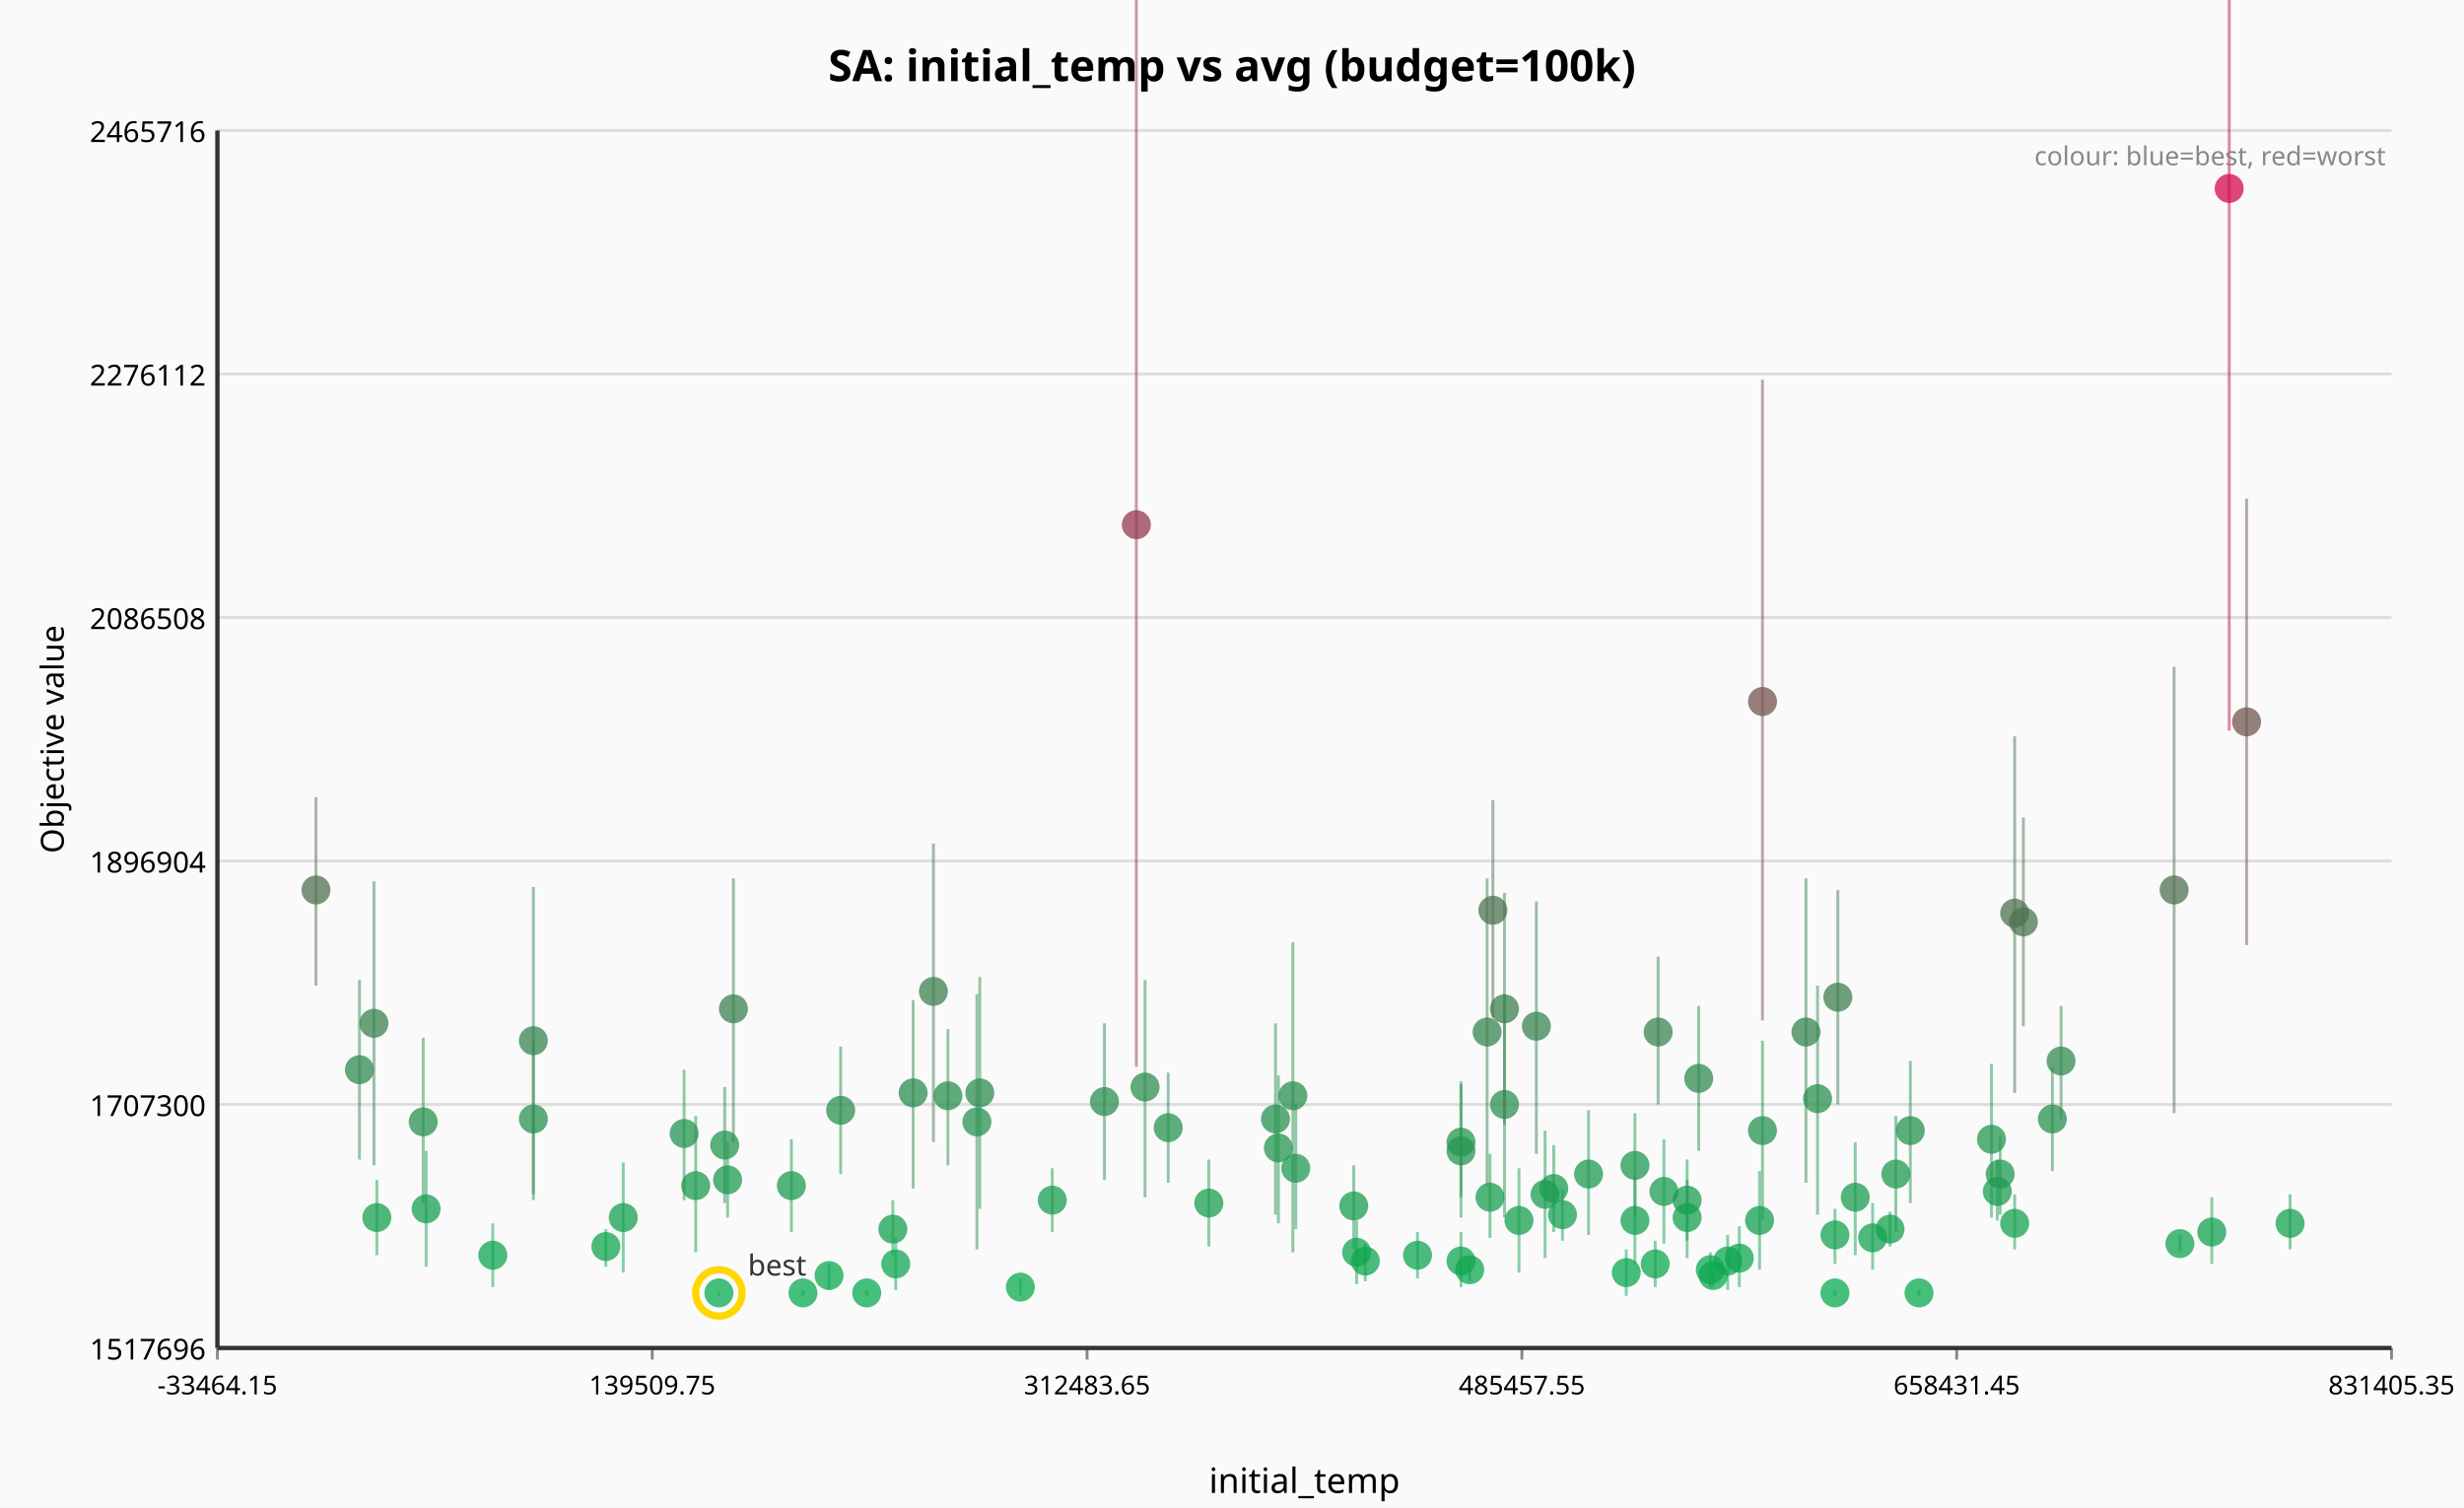
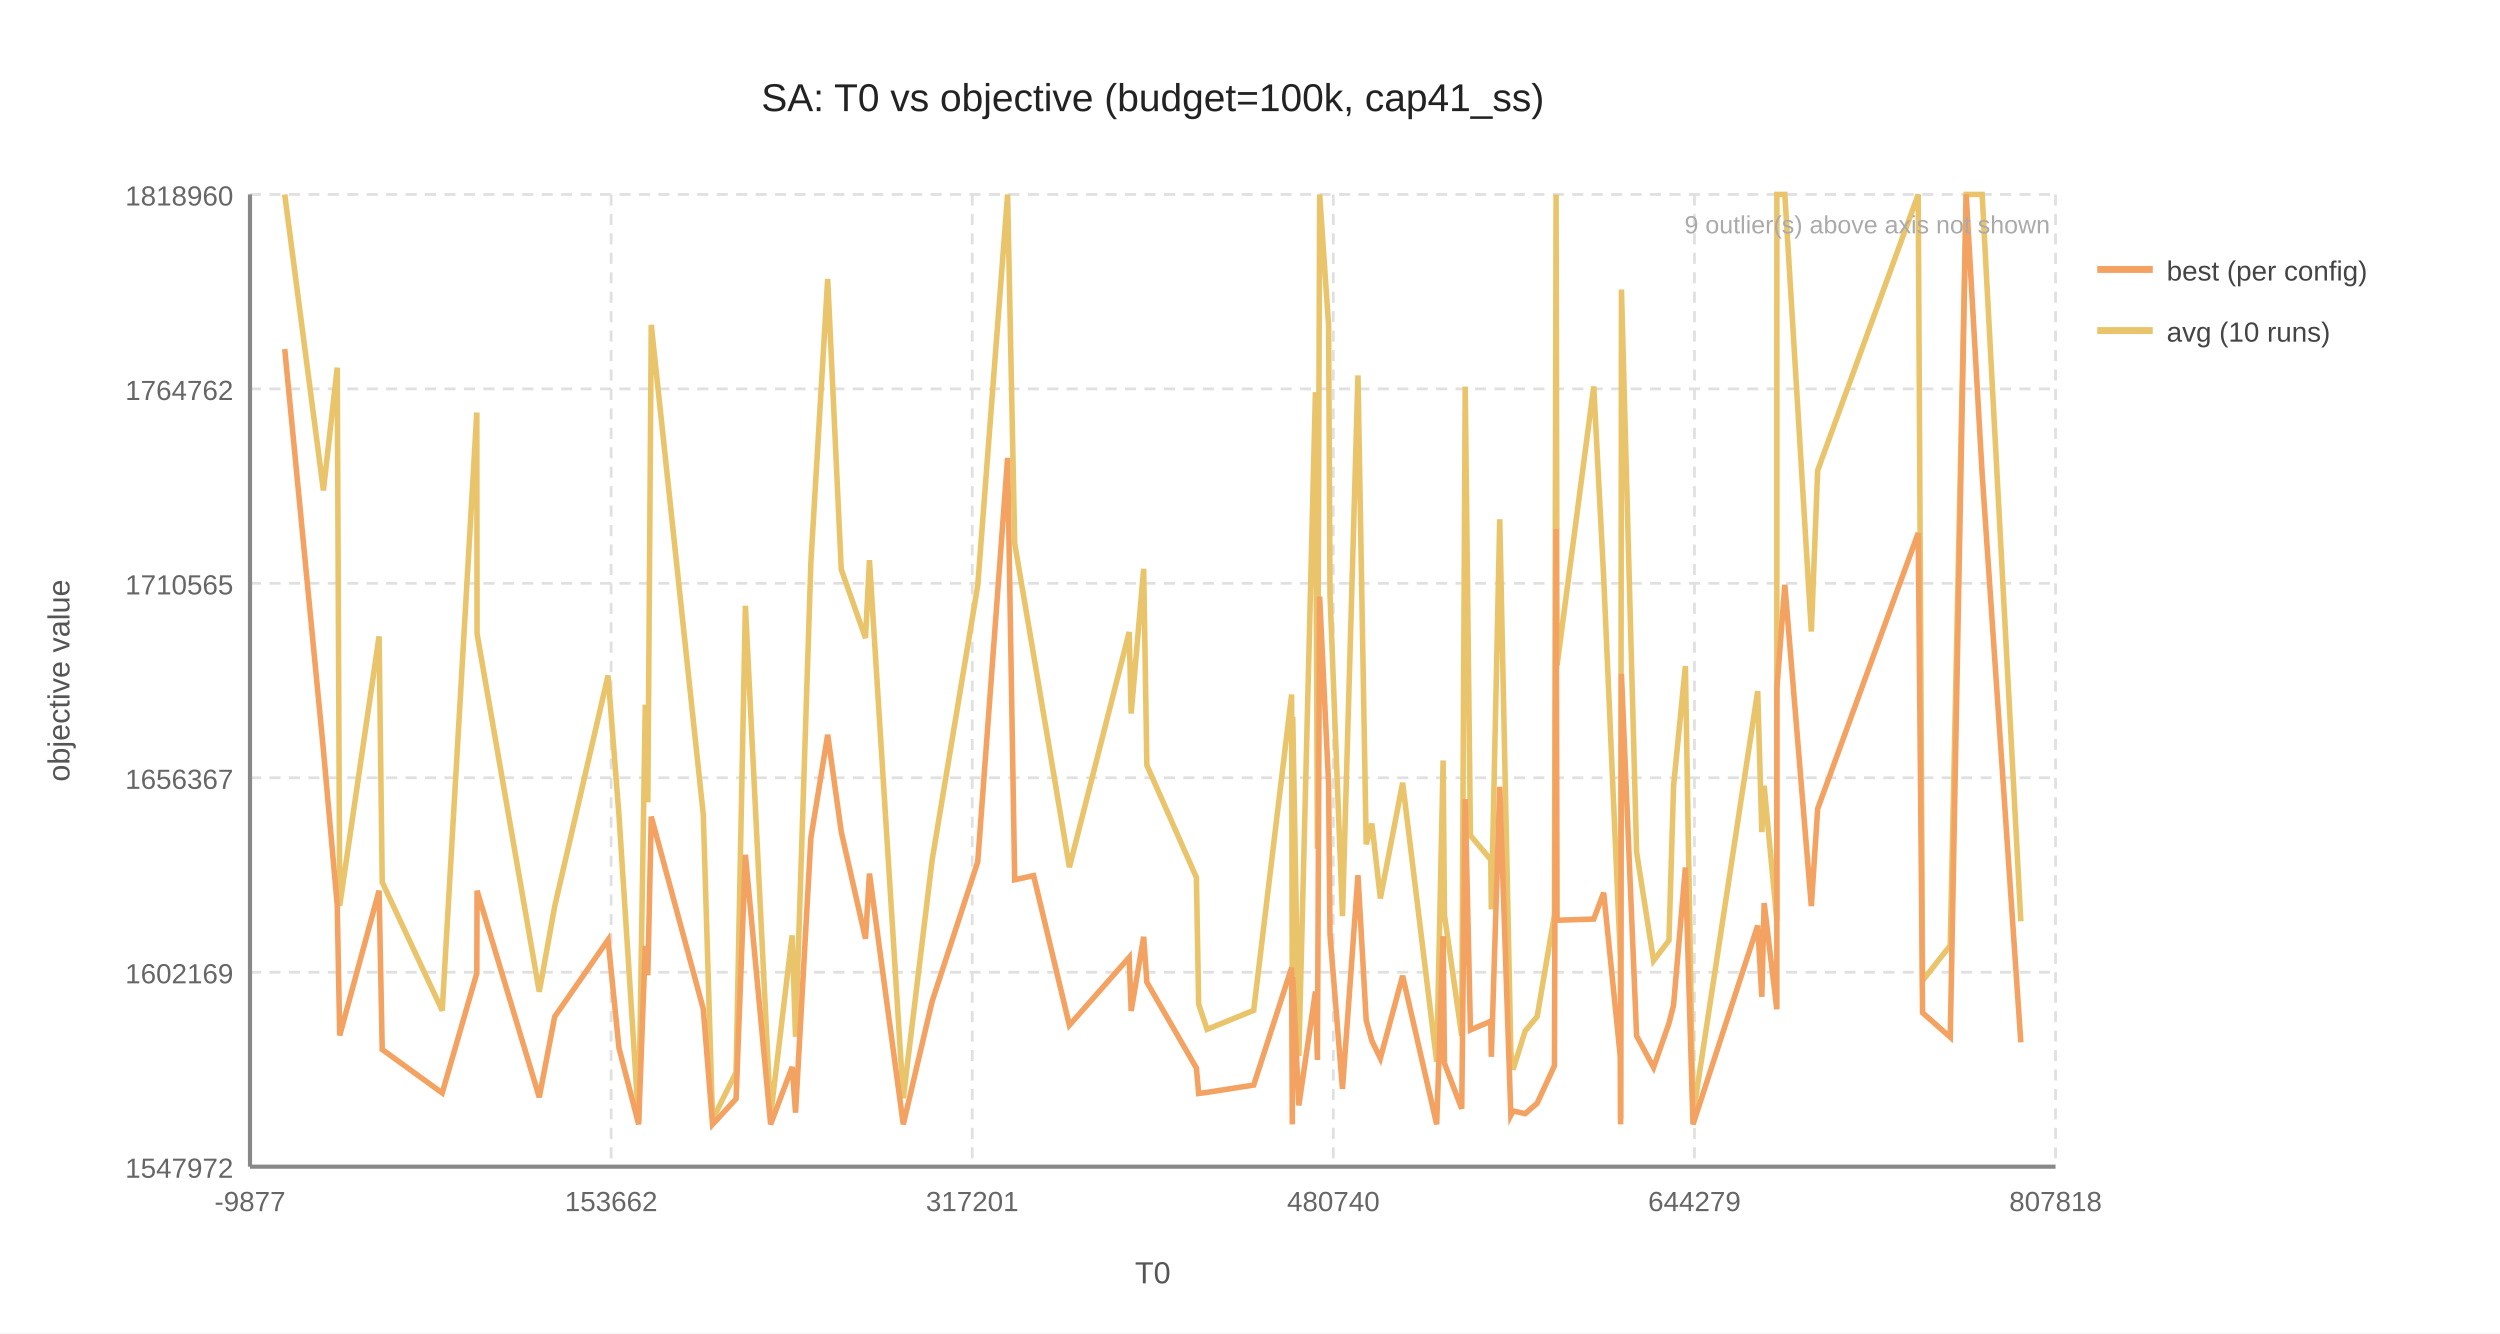
- <svg xmlns="http://www.w3.org/2000/svg" width="850" height="520">
-   <rect width="850" height="520" fill="#fafafa" />
-   <text x="425" y="28" text-anchor="middle" font-size="15" font-weight="bold" font-family="sans-serif">SA: initial_temp vs avg (budget=100k)</text>
-   <line x1="75" y1="465" x2="825" y2="465" stroke="#ddd" stroke-width="1" />
-   <text x="71" y="469" text-anchor="end" font-size="10" font-family="sans-serif">1517696</text>
-   <line x1="75" y1="381" x2="825" y2="381" stroke="#ddd" stroke-width="1" />
-   <text x="71" y="385" text-anchor="end" font-size="10" font-family="sans-serif">1707300</text>
-   <line x1="75" y1="297" x2="825" y2="297" stroke="#ddd" stroke-width="1" />
-   <text x="71" y="301" text-anchor="end" font-size="10" font-family="sans-serif">1896904</text>
-   <line x1="75" y1="213" x2="825" y2="213" stroke="#ddd" stroke-width="1" />
-   <text x="71" y="217" text-anchor="end" font-size="10" font-family="sans-serif">2086508</text>
-   <line x1="75" y1="129" x2="825" y2="129" stroke="#ddd" stroke-width="1" />
-   <text x="71" y="133" text-anchor="end" font-size="10" font-family="sans-serif">2276112</text>
-   <line x1="75" y1="45" x2="825" y2="45" stroke="#ddd" stroke-width="1" />
-   <text x="71" y="49" text-anchor="end" font-size="10" font-family="sans-serif">2465716</text>
-   <line x1="75" y1="465" x2="75" y2="469" stroke="#888" />
-   <text x="75" y="481" text-anchor="middle" font-size="9" font-family="sans-serif">-33464.15</text>
-   <line x1="225" y1="465" x2="225" y2="469" stroke="#888" />
-   <text x="225" y="481" text-anchor="middle" font-size="9" font-family="sans-serif">139509.75</text>
-   <line x1="375" y1="465" x2="375" y2="469" stroke="#888" />
-   <text x="375" y="481" text-anchor="middle" font-size="9" font-family="sans-serif">312483.65</text>
-   <line x1="525" y1="465" x2="525" y2="469" stroke="#888" />
-   <text x="525" y="481" text-anchor="middle" font-size="9" font-family="sans-serif">485457.55</text>
-   <line x1="675" y1="465" x2="675" y2="469" stroke="#888" />
-   <text x="675" y="481" text-anchor="middle" font-size="9" font-family="sans-serif">658431.45</text>
-   <line x1="825" y1="465" x2="825" y2="469" stroke="#888" />
-   <text x="825" y="481" text-anchor="middle" font-size="9" font-family="sans-serif">831405.35</text>
-   <line x1="75" y1="45" x2="75" y2="465" stroke="#333" stroke-width="1.5" />
-   <line x1="75" y1="465" x2="825" y2="465" stroke="#333" stroke-width="1.5" />
-   <text x="450" y="515" text-anchor="middle" font-size="12" font-family="sans-serif">initial_temp</text>
-   <text transform="rotate(-90,18,255)" x="18" y="259" text-anchor="middle" font-size="11" font-family="sans-serif">Objective value</text>
-   <line x1="591" y1="436" x2="591" y2="444" stroke="rgb(13,169,80)" stroke-width="1" stroke-opacity="0.5" />
-   <circle cx="591" cy="440" r="5" fill="rgb(13,169,80)" fill-opacity="0.75" />
-   <line x1="507" y1="435" x2="507" y2="442" stroke="rgb(14,168,80)" stroke-width="1" stroke-opacity="0.5" />
-   <circle cx="507" cy="438" r="5" fill="rgb(14,168,80)" fill-opacity="0.75" />
-   <line x1="519" y1="343" x2="519" y2="420" stroke="rgb(44,143,80)" stroke-width="1" stroke-opacity="0.5" />
-   <circle cx="519" cy="381" r="5" fill="rgb(44,143,80)" fill-opacity="0.75" />
-   <line x1="299" y1="445" x2="299" y2="447" stroke="rgb(10,171,80)" stroke-width="1" stroke-opacity="0.5" />
-   <circle cx="299" cy="446" r="5" fill="rgb(10,171,80)" fill-opacity="0.75" />
-   <line x1="338" y1="337" x2="338" y2="417" stroke="rgb(46,142,80)" stroke-width="1" stroke-opacity="0.5" />
-   <circle cx="338" cy="377" r="5" fill="rgb(46,142,80)" fill-opacity="0.75" />
-   <line x1="489" y1="425" x2="489" y2="441" stroke="rgb(17,165,80)" stroke-width="1" stroke-opacity="0.5" />
-   <circle cx="489" cy="433" r="5" fill="rgb(17,165,80)" fill-opacity="0.75" />
-   <line x1="564" y1="384" x2="564" y2="419" stroke="rgb(33,152,80)" stroke-width="1" stroke-opacity="0.5" />
-   <circle cx="564" cy="402" r="5" fill="rgb(33,152,80)" fill-opacity="0.75" />
-   <line x1="561" y1="431" x2="561" y2="447" stroke="rgb(13,168,80)" stroke-width="1" stroke-opacity="0.5" />
-   <circle cx="561" cy="439" r="5" fill="rgb(13,168,80)" fill-opacity="0.75" />
-   <line x1="536" y1="395" x2="536" y2="425" stroke="rgb(29,156,80)" stroke-width="1" stroke-opacity="0.5" />
-   <circle cx="536" cy="410" r="5" fill="rgb(29,156,80)" fill-opacity="0.75" />
-   <line x1="170" y1="422" x2="170" y2="444" stroke="rgb(17,165,80)" stroke-width="1" stroke-opacity="0.5" />
-   <circle cx="170" cy="433" r="5" fill="rgb(17,165,80)" fill-opacity="0.75" />
-   <line x1="571" y1="428" x2="571" y2="444" stroke="rgb(15,167,80)" stroke-width="1" stroke-opacity="0.5" />
-   <circle cx="571" cy="436" r="5" fill="rgb(15,167,80)" fill-opacity="0.75" />
-   <line x1="640" y1="394" x2="640" y2="433" stroke="rgb(27,157,80)" stroke-width="1" stroke-opacity="0.5" />
-   <circle cx="640" cy="413" r="5" fill="rgb(27,157,80)" fill-opacity="0.75" />
-   <line x1="440" y1="353" x2="440" y2="419" stroke="rgb(41,145,80)" stroke-width="1" stroke-opacity="0.5" />
-   <circle cx="440" cy="386" r="5" fill="rgb(41,145,80)" fill-opacity="0.75" />
-   <line x1="395" y1="338" x2="395" y2="413" stroke="rgb(47,141,80)" stroke-width="1" stroke-opacity="0.5" />
-   <circle cx="395" cy="375" r="5" fill="rgb(47,141,80)" fill-opacity="0.75" />
-   <line x1="633" y1="445" x2="633" y2="447" stroke="rgb(10,171,80)" stroke-width="1" stroke-opacity="0.5" />
-   <circle cx="633" cy="446" r="5" fill="rgb(10,171,80)" fill-opacity="0.75" />
-   <line x1="184" y1="359" x2="184" y2="414" stroke="rgb(41,146,80)" stroke-width="1" stroke-opacity="0.5" />
-   <circle cx="184" cy="386" r="5" fill="rgb(41,146,80)" fill-opacity="0.75" />
-   <line x1="763" y1="413" x2="763" y2="436" stroke="rgb(21,162,80)" stroke-width="1" stroke-opacity="0.5" />
-   <circle cx="763" cy="425" r="5" fill="rgb(21,162,80)" fill-opacity="0.75" />
-   <line x1="574" y1="393" x2="574" y2="429" stroke="rgb(28,156,80)" stroke-width="1" stroke-opacity="0.5" />
-   <circle cx="574" cy="411" r="5" fill="rgb(28,156,80)" fill-opacity="0.75" />
-   <line x1="215" y1="401" x2="215" y2="439" stroke="rgb(23,160,80)" stroke-width="1" stroke-opacity="0.5" />
-   <circle cx="215" cy="420" r="5" fill="rgb(23,160,80)" fill-opacity="0.75" />
-   <line x1="277" y1="445" x2="277" y2="447" stroke="rgb(10,171,80)" stroke-width="1" stroke-opacity="0.5" />
-   <circle cx="277" cy="446" r="5" fill="rgb(10,171,80)" fill-opacity="0.75" />
-   <line x1="240" y1="385" x2="240" y2="432" stroke="rgb(29,155,80)" stroke-width="1" stroke-opacity="0.5" />
-   <circle cx="240" cy="409" r="5" fill="rgb(29,155,80)" fill-opacity="0.75" />
-   <line x1="708" y1="368" x2="708" y2="404" stroke="rgb(41,145,80)" stroke-width="1" stroke-opacity="0.5" />
-   <circle cx="708" cy="386" r="5" fill="rgb(41,145,80)" fill-opacity="0.75" />
-   <line x1="315" y1="345" x2="315" y2="410" stroke="rgb(46,142,80)" stroke-width="1" stroke-opacity="0.5" />
-   <circle cx="315" cy="377" r="5" fill="rgb(46,142,80)" fill-opacity="0.75" />
-   <line x1="586" y1="347" x2="586" y2="397" stroke="rgb(48,139,80)" stroke-width="1" stroke-opacity="0.5" />
-   <circle cx="586" cy="372" r="5" fill="rgb(48,139,80)" fill-opacity="0.75" />
-   <line x1="572" y1="330" x2="572" y2="381" stroke="rgb(57,132,80)" stroke-width="1" stroke-opacity="0.5" />
-   <circle cx="572" cy="356" r="5" fill="rgb(57,132,80)" fill-opacity="0.75" />
-   <line x1="582" y1="400" x2="582" y2="428" stroke="rgb(26,158,80)" stroke-width="1" stroke-opacity="0.5" />
-   <circle cx="582" cy="414" r="5" fill="rgb(26,158,80)" fill-opacity="0.75" />
-   <line x1="327" y1="355" x2="327" y2="402" stroke="rgb(45,142,80)" stroke-width="1" stroke-opacity="0.5" />
-   <circle cx="327" cy="378" r="5" fill="rgb(45,142,80)" fill-opacity="0.75" />
-   <line x1="251" y1="394" x2="251" y2="420" stroke="rgb(30,154,80)" stroke-width="1" stroke-opacity="0.5" />
-   <circle cx="251" cy="407" r="5" fill="rgb(30,154,80)" fill-opacity="0.75" />
-   <line x1="248" y1="446" x2="248" y2="447" stroke="rgb(9,171,80)" stroke-width="1" stroke-opacity="0.5" />
-   <circle cx="248" cy="446" r="5" fill="rgb(9,171,80)" fill-opacity="0.75" />
-   <line x1="596" y1="426" x2="596" y2="445" stroke="rgb(15,167,80)" stroke-width="1" stroke-opacity="0.5" />
-   <circle cx="596" cy="435" r="5" fill="rgb(15,167,80)" fill-opacity="0.75" />
-   <line x1="504" y1="373" x2="504" y2="420" stroke="rgb(36,150,80)" stroke-width="1" stroke-opacity="0.5" />
-   <circle cx="504" cy="397" r="5" fill="rgb(36,150,80)" fill-opacity="0.75" />
-   <line x1="250" y1="375" x2="250" y2="415" stroke="rgb(36,149,80)" stroke-width="1" stroke-opacity="0.5" />
-   <circle cx="250" cy="395" r="5" fill="rgb(36,149,80)" fill-opacity="0.75" />
-   <line x1="352" y1="441" x2="352" y2="447" stroke="rgb(11,170,80)" stroke-width="1" stroke-opacity="0.5" />
-   <circle cx="352" cy="444" r="5" fill="rgb(11,170,80)" fill-opacity="0.75" />
-   <line x1="129" y1="304" x2="129" y2="402" stroke="rgb(58,131,80)" stroke-width="1" stroke-opacity="0.5" />
-   <circle cx="129" cy="353" r="5" fill="rgb(58,131,80)" fill-opacity="0.75" />
-   <line x1="322" y1="291" x2="322" y2="394" stroke="rgb(64,127,80)" stroke-width="1" stroke-opacity="0.5" />
-   <circle cx="322" cy="342" r="5" fill="rgb(64,127,80)" fill-opacity="0.75" />
-   <line x1="750" y1="230" x2="750" y2="384" stroke="rgb(82,112,80)" stroke-width="1" stroke-opacity="0.5" />
-   <circle cx="750" cy="307" r="5" fill="rgb(82,112,80)" fill-opacity="0.75" />
-   <line x1="608" y1="359" x2="608" y2="421" stroke="rgb(39,147,80)" stroke-width="1" stroke-opacity="0.5" />
-   <circle cx="608" cy="390" r="5" fill="rgb(39,147,80)" fill-opacity="0.75" />
-   <line x1="471" y1="429" x2="471" y2="442" stroke="rgb(15,166,80)" stroke-width="1" stroke-opacity="0.5" />
-   <circle cx="471" cy="435" r="5" fill="rgb(15,166,80)" fill-opacity="0.75" />
-   <line x1="236" y1="369" x2="236" y2="414" stroke="rgb(38,148,80)" stroke-width="1" stroke-opacity="0.5" />
-   <circle cx="236" cy="391" r="5" fill="rgb(38,148,80)" fill-opacity="0.75" />
-   <line x1="711" y1="347" x2="711" y2="386" stroke="rgb(52,137,80)" stroke-width="1" stroke-opacity="0.5" />
-   <circle cx="711" cy="366" r="5" fill="rgb(52,137,80)" fill-opacity="0.75" />
-   <line x1="633" y1="417" x2="633" y2="436" stroke="rgb(20,163,80)" stroke-width="1" stroke-opacity="0.5" />
-   <circle cx="633" cy="426" r="5" fill="rgb(20,163,80)" fill-opacity="0.75" />
-   <line x1="468" y1="421" x2="468" y2="443" stroke="rgb(17,165,80)" stroke-width="1" stroke-opacity="0.5" />
-   <circle cx="468" cy="432" r="5" fill="rgb(17,165,80)" fill-opacity="0.75" />
-   <line x1="147" y1="397" x2="147" y2="437" stroke="rgb(25,159,80)" stroke-width="1" stroke-opacity="0.5" />
-   <circle cx="147" cy="417" r="5" fill="rgb(25,159,80)" fill-opacity="0.75" />
-   <line x1="564" y1="406" x2="564" y2="436" stroke="rgb(23,160,80)" stroke-width="1" stroke-opacity="0.5" />
-   <circle cx="564" cy="421" r="5" fill="rgb(23,160,80)" fill-opacity="0.75" />
-   <line x1="652" y1="418" x2="652" y2="430" stroke="rgb(21,162,80)" stroke-width="1" stroke-opacity="0.5" />
-   <circle cx="652" cy="424" r="5" fill="rgb(21,162,80)" fill-opacity="0.75" />
-   <line x1="467" y1="402" x2="467" y2="431" stroke="rgb(25,158,80)" stroke-width="1" stroke-opacity="0.5" />
-   <circle cx="467" cy="416" r="5" fill="rgb(25,158,80)" fill-opacity="0.75" />
-   <line x1="752" y1="426" x2="752" y2="432" stroke="rgb(19,164,80)" stroke-width="1" stroke-opacity="0.5" />
-   <circle cx="752" cy="429" r="5" fill="rgb(19,164,80)" fill-opacity="0.75" />
-   <line x1="775" y1="172" x2="775" y2="326" stroke="rgb(113,87,80)" stroke-width="1" stroke-opacity="0.5" />
-   <circle cx="775" cy="249" r="5" fill="rgb(113,87,80)" fill-opacity="0.75" />
-   <line x1="504" y1="374" x2="504" y2="413" stroke="rgb(37,149,80)" stroke-width="1" stroke-opacity="0.5" />
-   <circle cx="504" cy="394" r="5" fill="rgb(37,149,80)" fill-opacity="0.75" />
-   <line x1="623" y1="303" x2="623" y2="408" stroke="rgb(57,132,80)" stroke-width="1" stroke-opacity="0.5" />
-   <circle cx="623" cy="356" r="5" fill="rgb(57,132,80)" fill-opacity="0.75" />
-   <line x1="687" y1="367" x2="687" y2="420" stroke="rgb(37,149,80)" stroke-width="1" stroke-opacity="0.5" />
-   <circle cx="687" cy="393" r="5" fill="rgb(37,149,80)" fill-opacity="0.75" />
-   <line x1="519" y1="308" x2="519" y2="388" stroke="rgb(61,129,80)" stroke-width="1" stroke-opacity="0.5" />
-   <circle cx="519" cy="348" r="5" fill="rgb(61,129,80)" fill-opacity="0.75" />
-   <line x1="403" y1="370" x2="403" y2="408" stroke="rgb(40,147,80)" stroke-width="1" stroke-opacity="0.5" />
-   <circle cx="403" cy="389" r="5" fill="rgb(40,147,80)" fill-opacity="0.75" />
-   <line x1="290" y1="361" x2="290" y2="405" stroke="rgb(43,144,80)" stroke-width="1" stroke-opacity="0.5" />
-   <circle cx="290" cy="383" r="5" fill="rgb(43,144,80)" fill-opacity="0.75" />
-   <line x1="184" y1="306" x2="184" y2="412" stroke="rgb(55,134,80)" stroke-width="1" stroke-opacity="0.5" />
-   <circle cx="184" cy="359" r="5" fill="rgb(55,134,80)" fill-opacity="0.75" />
-   <line x1="582" y1="407" x2="582" y2="434" stroke="rgb(23,160,80)" stroke-width="1" stroke-opacity="0.5" />
-   <circle cx="582" cy="420" r="5" fill="rgb(23,160,80)" fill-opacity="0.75" />
-   <line x1="514" y1="398" x2="514" y2="427" stroke="rgb(27,157,80)" stroke-width="1" stroke-opacity="0.5" />
-   <circle cx="514" cy="413" r="5" fill="rgb(27,157,80)" fill-opacity="0.75" />
-   <line x1="659" y1="366" x2="659" y2="415" stroke="rgb(39,147,80)" stroke-width="1" stroke-opacity="0.5" />
-   <circle cx="659" cy="390" r="5" fill="rgb(39,147,80)" fill-opacity="0.75" />
-   <line x1="548" y1="383" x2="548" y2="426" stroke="rgb(31,153,80)" stroke-width="1" stroke-opacity="0.5" />
-   <circle cx="548" cy="405" r="5" fill="rgb(31,153,80)" fill-opacity="0.75" />
-   <line x1="539" y1="410" x2="539" y2="428" stroke="rgb(24,160,80)" stroke-width="1" stroke-opacity="0.5" />
-   <circle cx="539" cy="419" r="5" fill="rgb(24,160,80)" fill-opacity="0.75" />
-   <line x1="309" y1="427" x2="309" y2="445" stroke="rgb(15,167,80)" stroke-width="1" stroke-opacity="0.5" />
-   <circle cx="309" cy="436" r="5" fill="rgb(15,167,80)" fill-opacity="0.75" />
-   <line x1="689" y1="400" x2="689" y2="421" stroke="rgb(28,156,80)" stroke-width="1" stroke-opacity="0.5" />
-   <circle cx="689" cy="411" r="5" fill="rgb(28,156,80)" fill-opacity="0.75" />
-   <line x1="417" y1="400" x2="417" y2="430" stroke="rgb(26,158,80)" stroke-width="1" stroke-opacity="0.5" />
-   <circle cx="417" cy="415" r="5" fill="rgb(26,158,80)" fill-opacity="0.75" />
-   <line x1="662" y1="445" x2="662" y2="447" stroke="rgb(10,171,80)" stroke-width="1" stroke-opacity="0.5" />
-   <circle cx="662" cy="446" r="5" fill="rgb(10,171,80)" fill-opacity="0.75" />
-   <line x1="600" y1="423" x2="600" y2="444" stroke="rgb(16,166,80)" stroke-width="1" stroke-opacity="0.5" />
-   <circle cx="600" cy="434" r="5" fill="rgb(16,166,80)" fill-opacity="0.75" />
-   <line x1="769" y1="-123" x2="769" y2="252" stroke="rgb(210,8,80)" stroke-width="1" stroke-opacity="0.5" />
-   <circle cx="769" cy="65" r="5" fill="rgb(210,8,80)" fill-opacity="0.75" />
-   <line x1="607" y1="404" x2="607" y2="438" stroke="rgb(23,160,80)" stroke-width="1" stroke-opacity="0.5" />
-   <circle cx="607" cy="421" r="5" fill="rgb(23,160,80)" fill-opacity="0.75" />
-   <line x1="646" y1="415" x2="646" y2="438" stroke="rgb(20,163,80)" stroke-width="1" stroke-opacity="0.5" />
-   <circle cx="646" cy="427" r="5" fill="rgb(20,163,80)" fill-opacity="0.75" />
-   <line x1="308" y1="414" x2="308" y2="433" stroke="rgb(21,162,80)" stroke-width="1" stroke-opacity="0.5" />
-   <circle cx="308" cy="424" r="5" fill="rgb(21,162,80)" fill-opacity="0.75" />
-   <line x1="130" y1="407" x2="130" y2="433" stroke="rgb(23,160,80)" stroke-width="1" stroke-opacity="0.5" />
-   <circle cx="130" cy="420" r="5" fill="rgb(23,160,80)" fill-opacity="0.75" />
-   <line x1="634" y1="307" x2="634" y2="381" stroke="rgb(63,127,80)" stroke-width="1" stroke-opacity="0.5" />
-   <circle cx="634" cy="344" r="5" fill="rgb(63,127,80)" fill-opacity="0.75" />
-   <line x1="146" y1="358" x2="146" y2="415" stroke="rgb(41,146,80)" stroke-width="1" stroke-opacity="0.5" />
-   <circle cx="146" cy="387" r="5" fill="rgb(41,146,80)" fill-opacity="0.75" />
-   <line x1="698" y1="282" x2="698" y2="354" stroke="rgb(77,116,80)" stroke-width="1" stroke-opacity="0.5" />
-   <circle cx="698" cy="318" r="5" fill="rgb(77,116,80)" fill-opacity="0.75" />
-   <line x1="790" y1="412" x2="790" y2="431" stroke="rgb(22,161,80)" stroke-width="1" stroke-opacity="0.5" />
-   <circle cx="790" cy="422" r="5" fill="rgb(22,161,80)" fill-opacity="0.75" />
-   <line x1="273" y1="393" x2="273" y2="425" stroke="rgb(29,155,80)" stroke-width="1" stroke-opacity="0.5" />
-   <circle cx="273" cy="409" r="5" fill="rgb(29,155,80)" fill-opacity="0.75" />
-   <line x1="381" y1="353" x2="381" y2="407" stroke="rgb(44,143,80)" stroke-width="1" stroke-opacity="0.5" />
-   <circle cx="381" cy="380" r="5" fill="rgb(44,143,80)" fill-opacity="0.75" />
-   <line x1="513" y1="303" x2="513" y2="409" stroke="rgb(57,133,80)" stroke-width="1" stroke-opacity="0.5" />
-   <circle cx="513" cy="356" r="5" fill="rgb(57,133,80)" fill-opacity="0.75" />
-   <line x1="209" y1="424" x2="209" y2="437" stroke="rgb(18,164,80)" stroke-width="1" stroke-opacity="0.5" />
-   <circle cx="209" cy="430" r="5" fill="rgb(18,164,80)" fill-opacity="0.75" />
-   <line x1="654" y1="385" x2="654" y2="425" stroke="rgb(31,154,80)" stroke-width="1" stroke-opacity="0.5" />
-   <circle cx="654" cy="405" r="5" fill="rgb(31,154,80)" fill-opacity="0.75" />
-   <line x1="286" y1="436" x2="286" y2="445" stroke="rgb(13,169,80)" stroke-width="1" stroke-opacity="0.5" />
-   <circle cx="286" cy="440" r="5" fill="rgb(13,169,80)" fill-opacity="0.75" />
-   <line x1="627" y1="340" x2="627" y2="419" stroke="rgb(45,143,80)" stroke-width="1" stroke-opacity="0.5" />
-   <circle cx="627" cy="379" r="5" fill="rgb(45,143,80)" fill-opacity="0.75" />
-   <line x1="447" y1="381" x2="447" y2="424" stroke="rgb(32,153,80)" stroke-width="1" stroke-opacity="0.5" />
-   <circle cx="447" cy="403" r="5" fill="rgb(32,153,80)" fill-opacity="0.75" />
-   <line x1="533" y1="390" x2="533" y2="434" stroke="rgb(27,157,80)" stroke-width="1" stroke-opacity="0.5" />
-   <circle cx="533" cy="412" r="5" fill="rgb(27,157,80)" fill-opacity="0.75" />
-   <line x1="337" y1="343" x2="337" y2="431" stroke="rgb(41,146,80)" stroke-width="1" stroke-opacity="0.5" />
-   <circle cx="337" cy="387" r="5" fill="rgb(41,146,80)" fill-opacity="0.75" />
-   <line x1="109" y1="275" x2="109" y2="340" stroke="rgb(82,112,80)" stroke-width="1" stroke-opacity="0.5" />
-   <circle cx="109" cy="307" r="5" fill="rgb(82,112,80)" fill-opacity="0.75" />
-   <line x1="124" y1="338" x2="124" y2="400" stroke="rgb(50,138,80)" stroke-width="1" stroke-opacity="0.5" />
-   <circle cx="124" cy="369" r="5" fill="rgb(50,138,80)" fill-opacity="0.75" />
-   <line x1="695" y1="412" x2="695" y2="431" stroke="rgb(22,161,80)" stroke-width="1" stroke-opacity="0.5" />
-   <circle cx="695" cy="422" r="5" fill="rgb(22,161,80)" fill-opacity="0.75" />
-   <line x1="363" y1="403" x2="363" y2="425" stroke="rgb(26,158,80)" stroke-width="1" stroke-opacity="0.5" />
-   <circle cx="363" cy="414" r="5" fill="rgb(26,158,80)" fill-opacity="0.75" />
-   <line x1="695" y1="254" x2="695" y2="377" stroke="rgb(78,115,80)" stroke-width="1" stroke-opacity="0.5" />
-   <circle cx="695" cy="315" r="5" fill="rgb(78,115,80)" fill-opacity="0.75" />
-   <line x1="253" y1="303" x2="253" y2="394" stroke="rgb(61,129,80)" stroke-width="1" stroke-opacity="0.5" />
-   <circle cx="253" cy="348" r="5" fill="rgb(61,129,80)" fill-opacity="0.75" />
-   <line x1="504" y1="425" x2="504" y2="444" stroke="rgb(16,166,80)" stroke-width="1" stroke-opacity="0.5" />
-   <circle cx="504" cy="435" r="5" fill="rgb(16,166,80)" fill-opacity="0.75" />
-   <line x1="515" y1="276" x2="515" y2="351" stroke="rgb(79,115,80)" stroke-width="1" stroke-opacity="0.5" />
-   <circle cx="515" cy="314" r="5" fill="rgb(79,115,80)" fill-opacity="0.75" />
-   <line x1="690" y1="392" x2="690" y2="419" stroke="rgb(31,154,80)" stroke-width="1" stroke-opacity="0.5" />
-   <circle cx="690" cy="405" r="5" fill="rgb(31,154,80)" fill-opacity="0.75" />
-   <line x1="530" y1="311" x2="530" y2="398" stroke="rgb(58,132,80)" stroke-width="1" stroke-opacity="0.5" />
-   <circle cx="530" cy="354" r="5" fill="rgb(58,132,80)" fill-opacity="0.75" />
-   <line x1="392" y1="-7" x2="392" y2="368" stroke="rgb(149,57,80)" stroke-width="1" stroke-opacity="0.5" />
-   <circle cx="392" cy="181" r="5" fill="rgb(149,57,80)" fill-opacity="0.75" />
-   <line x1="524" y1="403" x2="524" y2="439" stroke="rgb(23,160,80)" stroke-width="1" stroke-opacity="0.5" />
-   <circle cx="524" cy="421" r="5" fill="rgb(23,160,80)" fill-opacity="0.75" />
-   <line x1="441" y1="371" x2="441" y2="422" stroke="rgb(36,150,80)" stroke-width="1" stroke-opacity="0.5" />
-   <circle cx="441" cy="396" r="5" fill="rgb(36,150,80)" fill-opacity="0.75" />
-   <line x1="590" y1="432" x2="590" y2="444" stroke="rgb(14,168,80)" stroke-width="1" stroke-opacity="0.5" />
-   <circle cx="590" cy="438" r="5" fill="rgb(14,168,80)" fill-opacity="0.75" />
-   <line x1="446" y1="325" x2="446" y2="432" stroke="rgb(45,142,80)" stroke-width="1" stroke-opacity="0.5" />
-   <circle cx="446" cy="378" r="5" fill="rgb(45,142,80)" fill-opacity="0.75" />
-   <line x1="608" y1="131" x2="608" y2="352" stroke="rgb(117,84,80)" stroke-width="1" stroke-opacity="0.5" />
-   <circle cx="608" cy="242" r="5" fill="rgb(117,84,80)" fill-opacity="0.75" />
-   <circle cx="248" cy="446" r="8" fill="none" stroke="gold" stroke-width="2.5" />
-   <text x="258" y="440" font-size="10" fill="#333" font-family="sans-serif">best</text>
-   <text x="823" y="57" text-anchor="end" font-size="9" fill="#888" font-family="sans-serif">colour: blue=best, red=worst</text>
+ <svg xmlns="http://www.w3.org/2000/svg" width="900" height="480">
+   <rect width="100%" height="100%" fill="white" />
+   <line x1="90.00" y1="70.00" x2="90.00" y2="420.00" stroke="#e0e0e0" stroke-width="1.00" stroke-dasharray="4,3" />
+   <text x="90.00" y="436.00" text-anchor="middle" font-size="10" fill="#666" font-family="Arial,sans-serif">-9877</text>
+   <line x1="220.00" y1="70.00" x2="220.00" y2="420.00" stroke="#e0e0e0" stroke-width="1.00" stroke-dasharray="4,3" />
+   <text x="220.00" y="436.00" text-anchor="middle" font-size="10" fill="#666" font-family="Arial,sans-serif">153662</text>
+   <line x1="350.00" y1="70.00" x2="350.00" y2="420.00" stroke="#e0e0e0" stroke-width="1.00" stroke-dasharray="4,3" />
+   <text x="350.00" y="436.00" text-anchor="middle" font-size="10" fill="#666" font-family="Arial,sans-serif">317201</text>
+   <line x1="480.00" y1="70.00" x2="480.00" y2="420.00" stroke="#e0e0e0" stroke-width="1.00" stroke-dasharray="4,3" />
+   <text x="480.00" y="436.00" text-anchor="middle" font-size="10" fill="#666" font-family="Arial,sans-serif">480740</text>
+   <line x1="610.00" y1="70.00" x2="610.00" y2="420.00" stroke="#e0e0e0" stroke-width="1.00" stroke-dasharray="4,3" />
+   <text x="610.00" y="436.00" text-anchor="middle" font-size="10" fill="#666" font-family="Arial,sans-serif">644279</text>
+   <line x1="740.00" y1="70.00" x2="740.00" y2="420.00" stroke="#e0e0e0" stroke-width="1.00" stroke-dasharray="4,3" />
+   <text x="740.00" y="436.00" text-anchor="middle" font-size="10" fill="#666" font-family="Arial,sans-serif">807818</text>
+   <line x1="90.00" y1="420.00" x2="740.00" y2="420.00" stroke="#e0e0e0" stroke-width="1.00" stroke-dasharray="4,3" />
+   <text x="84.00" y="424.00" text-anchor="end" font-size="10" fill="#666" font-family="Arial,sans-serif">1547972</text>
+   <line x1="90.00" y1="350.00" x2="740.00" y2="350.00" stroke="#e0e0e0" stroke-width="1.00" stroke-dasharray="4,3" />
+   <text x="84.00" y="354.00" text-anchor="end" font-size="10" fill="#666" font-family="Arial,sans-serif">1602169</text>
+   <line x1="90.00" y1="280.00" x2="740.00" y2="280.00" stroke="#e0e0e0" stroke-width="1.00" stroke-dasharray="4,3" />
+   <text x="84.00" y="284.00" text-anchor="end" font-size="10" fill="#666" font-family="Arial,sans-serif">1656367</text>
+   <line x1="90.00" y1="210.00" x2="740.00" y2="210.00" stroke="#e0e0e0" stroke-width="1.00" stroke-dasharray="4,3" />
+   <text x="84.00" y="214.00" text-anchor="end" font-size="10" fill="#666" font-family="Arial,sans-serif">1710565</text>
+   <line x1="90.00" y1="140.00" x2="740.00" y2="140.00" stroke="#e0e0e0" stroke-width="1.00" stroke-dasharray="4,3" />
+   <text x="84.00" y="144.00" text-anchor="end" font-size="10" fill="#666" font-family="Arial,sans-serif">1764762</text>
+   <line x1="90.00" y1="70.00" x2="740.00" y2="70.00" stroke="#e0e0e0" stroke-width="1.00" stroke-dasharray="4,3" />
+   <text x="84.00" y="74.00" text-anchor="end" font-size="10" fill="#666" font-family="Arial,sans-serif">1818960</text>
+   <line x1="90.00" y1="70.00" x2="90.00" y2="420.00" stroke="#888" stroke-width="1.50" />
+   <line x1="90.00" y1="420.00" x2="740.00" y2="420.00" stroke="#888" stroke-width="1.50" />
+   <polyline points="102.50,70.00 116.42,176.57 121.40,132.36 122.30,326.04 136.47,229.09 137.60,317.60 159.20,363.82 171.65,148.52 171.74,228.11 194.14,357.03 199.69,326.29 218.90,243.18 222.83,293.44 229.91,403.45 232.30,253.70 233.22,288.82 234.45,116.95 253.18,293.19 256.52,403.00 264.99,386.05 268.34,218.08 277.43,401.52 285.17,336.74 286.39,373.25 291.92,202.38 297.97,100.43 302.85,204.99 311.58,229.70 313.00,201.66 325.18,395.36 335.58,309.52 351.99,210.75 362.74,70.00 365.29,195.65 372.09,235.69 384.98,312.20 406.51,227.53 407.22,256.86 411.72,204.76 412.87,275.49 430.70,315.86 431.52,361.50 434.54,370.57 451.33,363.73 464.99,250.02 465.23,369.67 465.39,258.05 467.58,380.16 473.56,141.17 474.26,305.51 475.07,70.00 478.30,117.22 478.79,213.78 483.29,329.79 488.87,135.14 491.83,303.95 493.87,296.50 496.93,323.44 504.95,281.80 517.20,382.24 519.53,273.77 520.01,329.49 526.22,372.90 527.47,139.19 529.36,300.78 536.68,309.51 536.88,327.36 539.91,186.93 543.91,378.91 544.71,385.03 549.07,371.13 553.39,365.92 559.60,329.40 560.19,70.00 560.54,239.55 573.75,139.13 577.32,207.75 583.33,344.61 583.42,402.94 583.72,104.22 589.18,306.80 595.29,345.83 600.82,338.55 602.49,282.83 606.74,239.80 609.48,401.59 632.77,248.80 634.26,299.55 635.09,282.86 639.66,331.39 639.67,70.00 642.54,70.00 652.08,227.35 654.36,169.36 690.56,70.00 692.13,353.05 702.09,340.35 707.83,70.00 713.57,70.00 727.50,331.67 " fill="none" stroke="#e9c46a" stroke-width="2.00" />
+   <polyline points="102.50,125.65 116.42,269.92 121.40,325.83 122.30,372.76 136.47,320.62 137.60,377.82 159.20,393.47 171.65,350.35 171.74,320.66 194.14,395.02 199.69,366.01 218.90,338.35 222.83,377.27 229.91,404.78 232.30,340.58 233.22,351.07 234.45,293.98 253.18,363.24 256.52,404.78 264.99,395.58 268.34,307.73 277.43,404.78 285.17,384.10 286.39,400.57 291.92,301.66 297.97,264.51 302.85,299.45 311.58,337.95 313.00,314.48 325.18,404.78 335.58,360.44 351.99,310.26 362.74,164.85 365.29,316.71 372.09,315.22 384.98,369.07 406.51,344.64 407.22,363.94 411.72,337.24 412.87,353.61 430.70,384.47 431.52,393.66 434.54,393.25 451.33,390.62 464.99,348.34 465.23,404.78 465.39,351.79 467.58,397.94 473.56,356.94 474.26,381.58 475.07,214.78 478.30,282.32 478.79,336.22 483.29,392.02 488.87,315.07 491.83,367.28 493.87,374.67 496.93,381.00 504.95,351.29 517.20,404.78 519.53,337.02 520.01,382.81 526.22,399.15 527.47,287.69 529.36,370.77 536.68,367.66 536.88,380.46 539.91,283.22 543.91,401.48 544.71,399.94 549.07,400.92 553.39,397.14 559.60,383.67 560.19,190.45 560.54,331.29 573.75,330.86 577.32,321.36 583.33,380.62 583.42,404.78 583.72,242.60 589.18,372.91 595.29,384.30 600.82,368.44 602.49,361.81 606.74,312.29 609.48,404.78 632.77,333.20 634.26,358.85 635.09,325.11 639.66,363.33 639.67,248.05 642.54,210.52 652.08,326.21 654.36,291.16 690.56,191.89 692.13,364.59 702.09,373.40 707.83,70.00 713.57,170.53 727.50,375.23 " fill="none" stroke="#f4a261" stroke-width="2.00" />
+   <line x1="755.00" y1="97.00" x2="775.00" y2="97.00" stroke="#f4a261" stroke-width="2.50" />
+   <text x="780.00" y="101.00" text-anchor="start" font-size="10" fill="#444" font-family="Arial,sans-serif">best (per config)</text>
+   <line x1="755.00" y1="119.00" x2="775.00" y2="119.00" stroke="#e9c46a" stroke-width="2.50" />
+   <text x="780.00" y="123.00" text-anchor="start" font-size="10" fill="#444" font-family="Arial,sans-serif">avg (10 runs)</text>
+   <text x="415.00" y="40.00" text-anchor="middle" font-size="14" fill="#222" font-family="Arial,sans-serif">SA: T0 vs objective  (budget=100k, cap41_ss)</text>
+   <text x="415.00" y="462.00" text-anchor="middle" font-size="11" fill="#555" font-family="Arial,sans-serif">T0</text>
+   <text x="25.00" y="245.00" text-anchor="middle" font-size="11" fill="#555" font-family="Arial,sans-serif" transform="rotate(-90.00,25.00,245.00)">objective value</text>
+   <text x="738.00" y="84.00" text-anchor="end" font-size="9" fill="#aaa" font-family="Arial,sans-serif">9 outlier(s) above axis not shown</text>
</svg>
